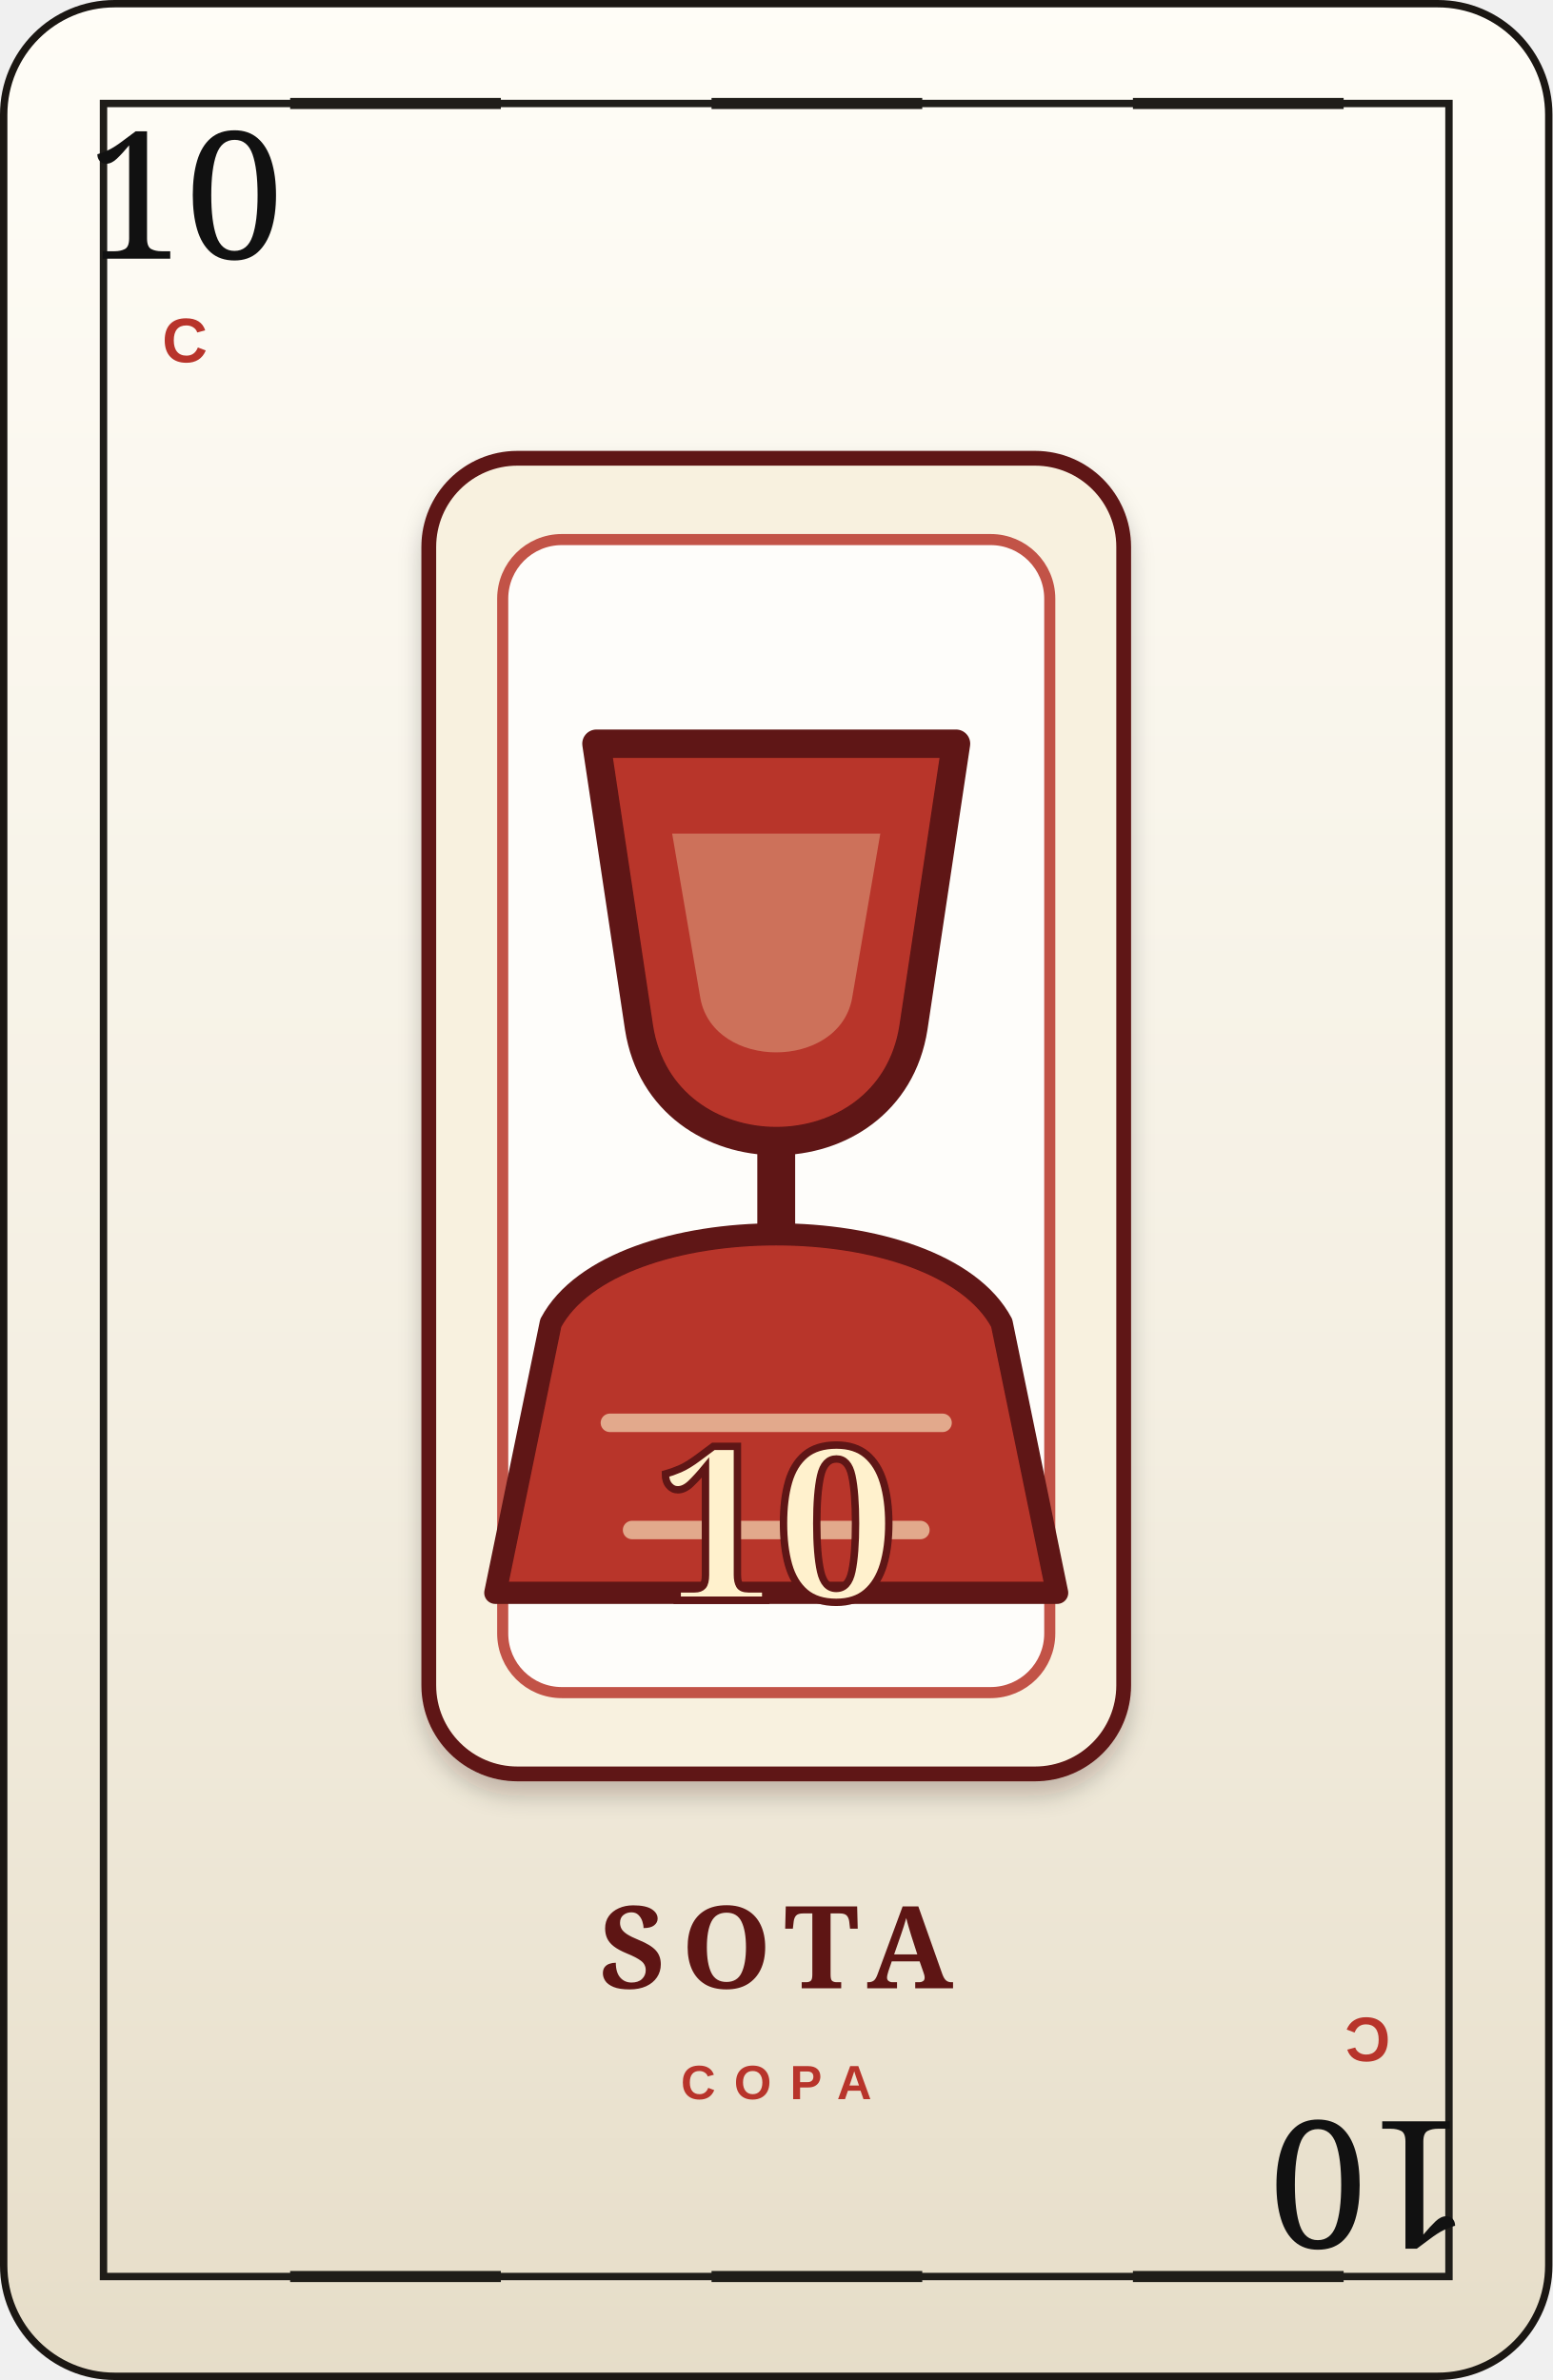
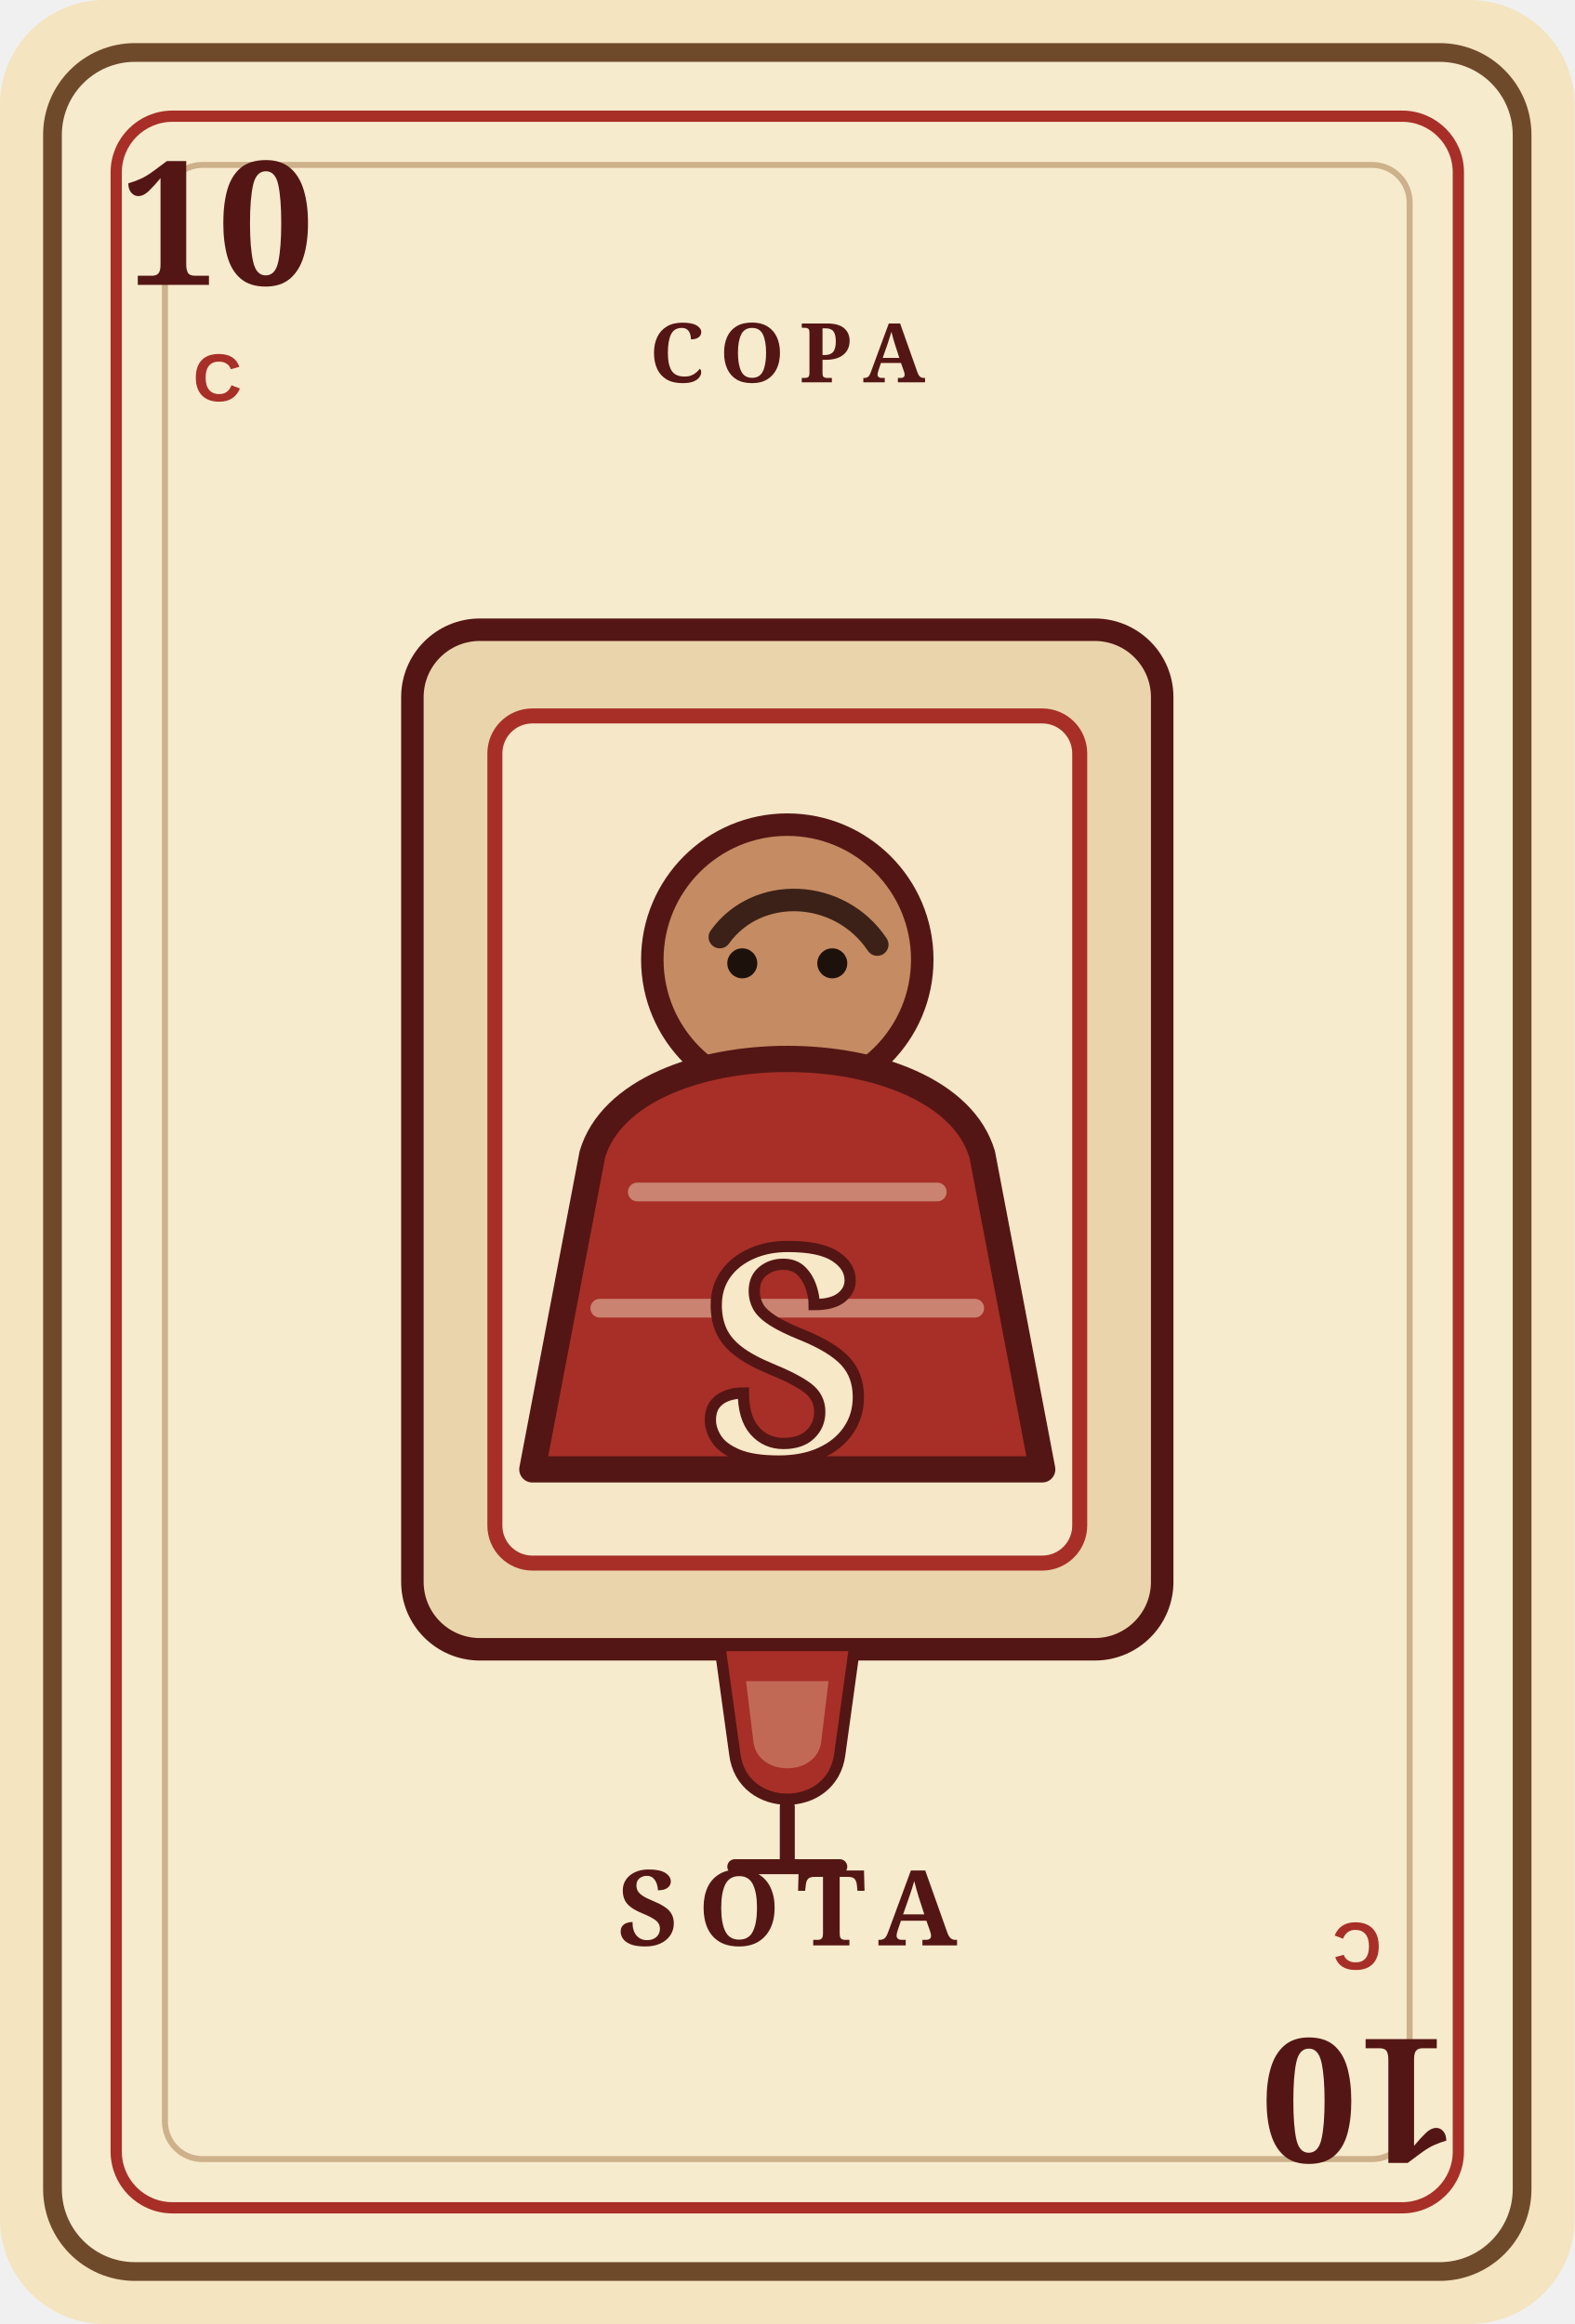
- <svg xmlns="http://www.w3.org/2000/svg" width="420" height="644" viewBox="0 0 420 644" role="img" aria-label="10 de COPA">
-   <defs>
-     <linearGradient id="paper" x1="0" x2="0" y1="0" y2="1">
-       <stop offset="0" stop-color="#fffdf7" />
-       <stop offset="0.58" stop-color="#f4efe2" />
-       <stop offset="1" stop-color="#e6ddc8" />
-     </linearGradient>
-     <filter id="softShadow" x="-20%" y="-20%" width="140%" height="140%">
-       <feDropShadow dx="0" dy="4" stdDeviation="3" flood-color="#20140b" flood-opacity="0.22" />
-     </filter>
-   </defs>
-   <rect x="1" y="1" width="418" height="642" rx="30" fill="url(#paper)" stroke="#1b1713" stroke-width="2" />
-   <rect x="28" y="28" width="364" height="588" fill="none" stroke="#1f1d19" stroke-width="2" />
-   <path d="M80 28h54M194 28h54M308 28h54M80 616h54M194 616h54M308 616h54" stroke="#1f1d19" stroke-width="3" stroke-linecap="square" />
-   <g transform="translate(50 70) rotate(0)">
-     <text x="0" y="0" text-anchor="middle" font-family="Georgia, serif" font-size="48" fill="#111">10</text>
-     <text x="0" y="28" text-anchor="middle" font-family="Arial, sans-serif" font-size="17" font-weight="900" fill="#b8342b">C</text>
+ <svg xmlns="http://www.w3.org/2000/svg" width="420" height="620" viewBox="0 0 420 620" role="img" aria-label="10 de COPA">
+   <rect width="420" height="620" rx="28" fill="#f4e4bf" />
+   <rect x="14" y="14" width="392" height="592" rx="22" fill="#f7ebce" stroke="#6e4a2b" stroke-width="5" />
+   <rect x="31" y="31" width="358" height="558" rx="15" fill="none" stroke="#a72f27" stroke-width="3" />
+   <rect x="44" y="44" width="332" height="532" rx="10" fill="none" stroke="#9f7040" stroke-width="1.6" opacity="0.48" />
+   <g transform="translate(58 76) rotate(0)">
+     <text x="0" y="0" text-anchor="middle" font-family="Georgia, serif" font-size="46" font-weight="800" fill="#541614">10</text>
+     <text x="0" y="31" text-anchor="middle" font-family="Arial, sans-serif" font-size="18" font-weight="900" fill="#a72f27">C</text>
  </g>
-   <g transform="translate(370 574) rotate(180)">
-     <text x="0" y="0" text-anchor="middle" font-family="Georgia, serif" font-size="48" fill="#111">10</text>
-     <text x="0" y="28" text-anchor="middle" font-family="Arial, sans-serif" font-size="17" font-weight="900" fill="#b8342b">C</text>
+   <g transform="translate(362 544) rotate(180)">
+     <text x="0" y="0" text-anchor="middle" font-family="Georgia, serif" font-size="46" font-weight="800" fill="#541614">10</text>
+     <text x="0" y="31" text-anchor="middle" font-family="Arial, sans-serif" font-size="18" font-weight="900" fill="#a72f27">C</text>
  </g>
-   <g filter="url(#softShadow)">
-     <rect x="116" y="124" width="188" height="356" rx="24" fill="#f8f1df" stroke="#5e1514" stroke-width="4" />
-     <rect x="136" y="146" width="148" height="312" rx="16" fill="#ffffff" stroke="#b8342b" stroke-width="3" opacity="0.84" />
-     <g transform="translate(210 255)">
-       <g transform="scale(1.28)">
-         <path d="M-38-42H38L29 18C24 50-24 50-29 18Z" fill="#b8342b" stroke="#5e1514" stroke-width="6" stroke-linejoin="round" />
-         <path d="M0 44V78M-30 78H30" stroke="#5e1514" stroke-width="8" stroke-linecap="round" />
-         <path d="M-22-23H22L16 12C13 27-13 27-16 12Z" fill="#f0d4a6" opacity="0.38" />
+   <text x="210" y="102" text-anchor="middle" font-family="Georgia, serif" font-size="22" font-weight="700" letter-spacing="4" fill="#541614">COPA</text>
+   <g>
+     <g transform="translate(210 304)">
+       <rect x="-100" y="-136" width="200" height="272" rx="18" fill="#ead4ac" stroke="#541614" stroke-width="6" />
+       <rect x="-78" y="-113" width="156" height="226" rx="10" fill="#f5e7c8" stroke="#a72f27" stroke-width="4" />
+       <circle cx="0" cy="-48" r="36" fill="#c58b62" stroke="#541614" stroke-width="6" />
+       <path d="M-18-54C-8-68 14-67 24-52" fill="none" stroke="#3b2118" stroke-width="6" stroke-linecap="round" />
+       <circle cx="-12" cy="-47" r="4" fill="#1d110c" />
+       <circle cx="12" cy="-47" r="4" fill="#1d110c" />
+       <path d="M-52 4C-42-30 42-30 52 4L68 88H-68Z" fill="#a72f27" stroke="#541614" stroke-width="7" stroke-linejoin="round" />
+       <path d="M-40 14H40M-50 45H50" stroke="#f5e7c8" stroke-width="5" stroke-linecap="round" opacity="0.46" />
+       <text x="0" y="85" text-anchor="middle" font-family="Georgia, serif" font-size="78" font-weight="800" fill="#f7e8c7" stroke="#541614" stroke-width="3">S</text>
+       <g transform="translate(0 157) rotate(0) scale(0.5)">
+         <path d="M-36-44H36L28 14C24 46-24 46-28 14Z" fill="#a72f27" stroke="#541614" stroke-width="6" stroke-linejoin="round" />
+         <path d="M-22-25H22L18 8C15 26-15 26-18 8Z" fill="#eec7a4" opacity="0.38" />
+         <path d="M0 42V74M-28 74H28" stroke="#541614" stroke-width="8" stroke-linecap="round" />
      </g>
    </g>
-     <path d="M149 358C166 326 254 326 271 358L286 431H134Z" fill="#b8342b" stroke="#5e1514" stroke-width="6" stroke-linejoin="round" />
-     <path d="M165 385H255M171 414H249" stroke="#f7e5bd" stroke-width="5" stroke-linecap="round" opacity="0.66" />
-     <text x="210" y="433" text-anchor="middle" font-family="Georgia, serif" font-size="58" font-weight="800" fill="#fff1cd" stroke="#5e1514" stroke-width="2">10</text>
  </g>
-   <text x="210" y="538" text-anchor="middle" font-family="Georgia, serif" font-size="31" font-weight="800" fill="#5e1514" letter-spacing="4">SOTA</text>
-   <text x="210" y="568" text-anchor="middle" font-family="Arial, sans-serif" font-size="13" font-weight="900" fill="#b8342b" letter-spacing="5">COPA</text>
+   <text x="210" y="519" text-anchor="middle" font-family="Georgia, serif" font-size="28" font-weight="700" letter-spacing="5" fill="#541614">SOTA</text>
</svg>
